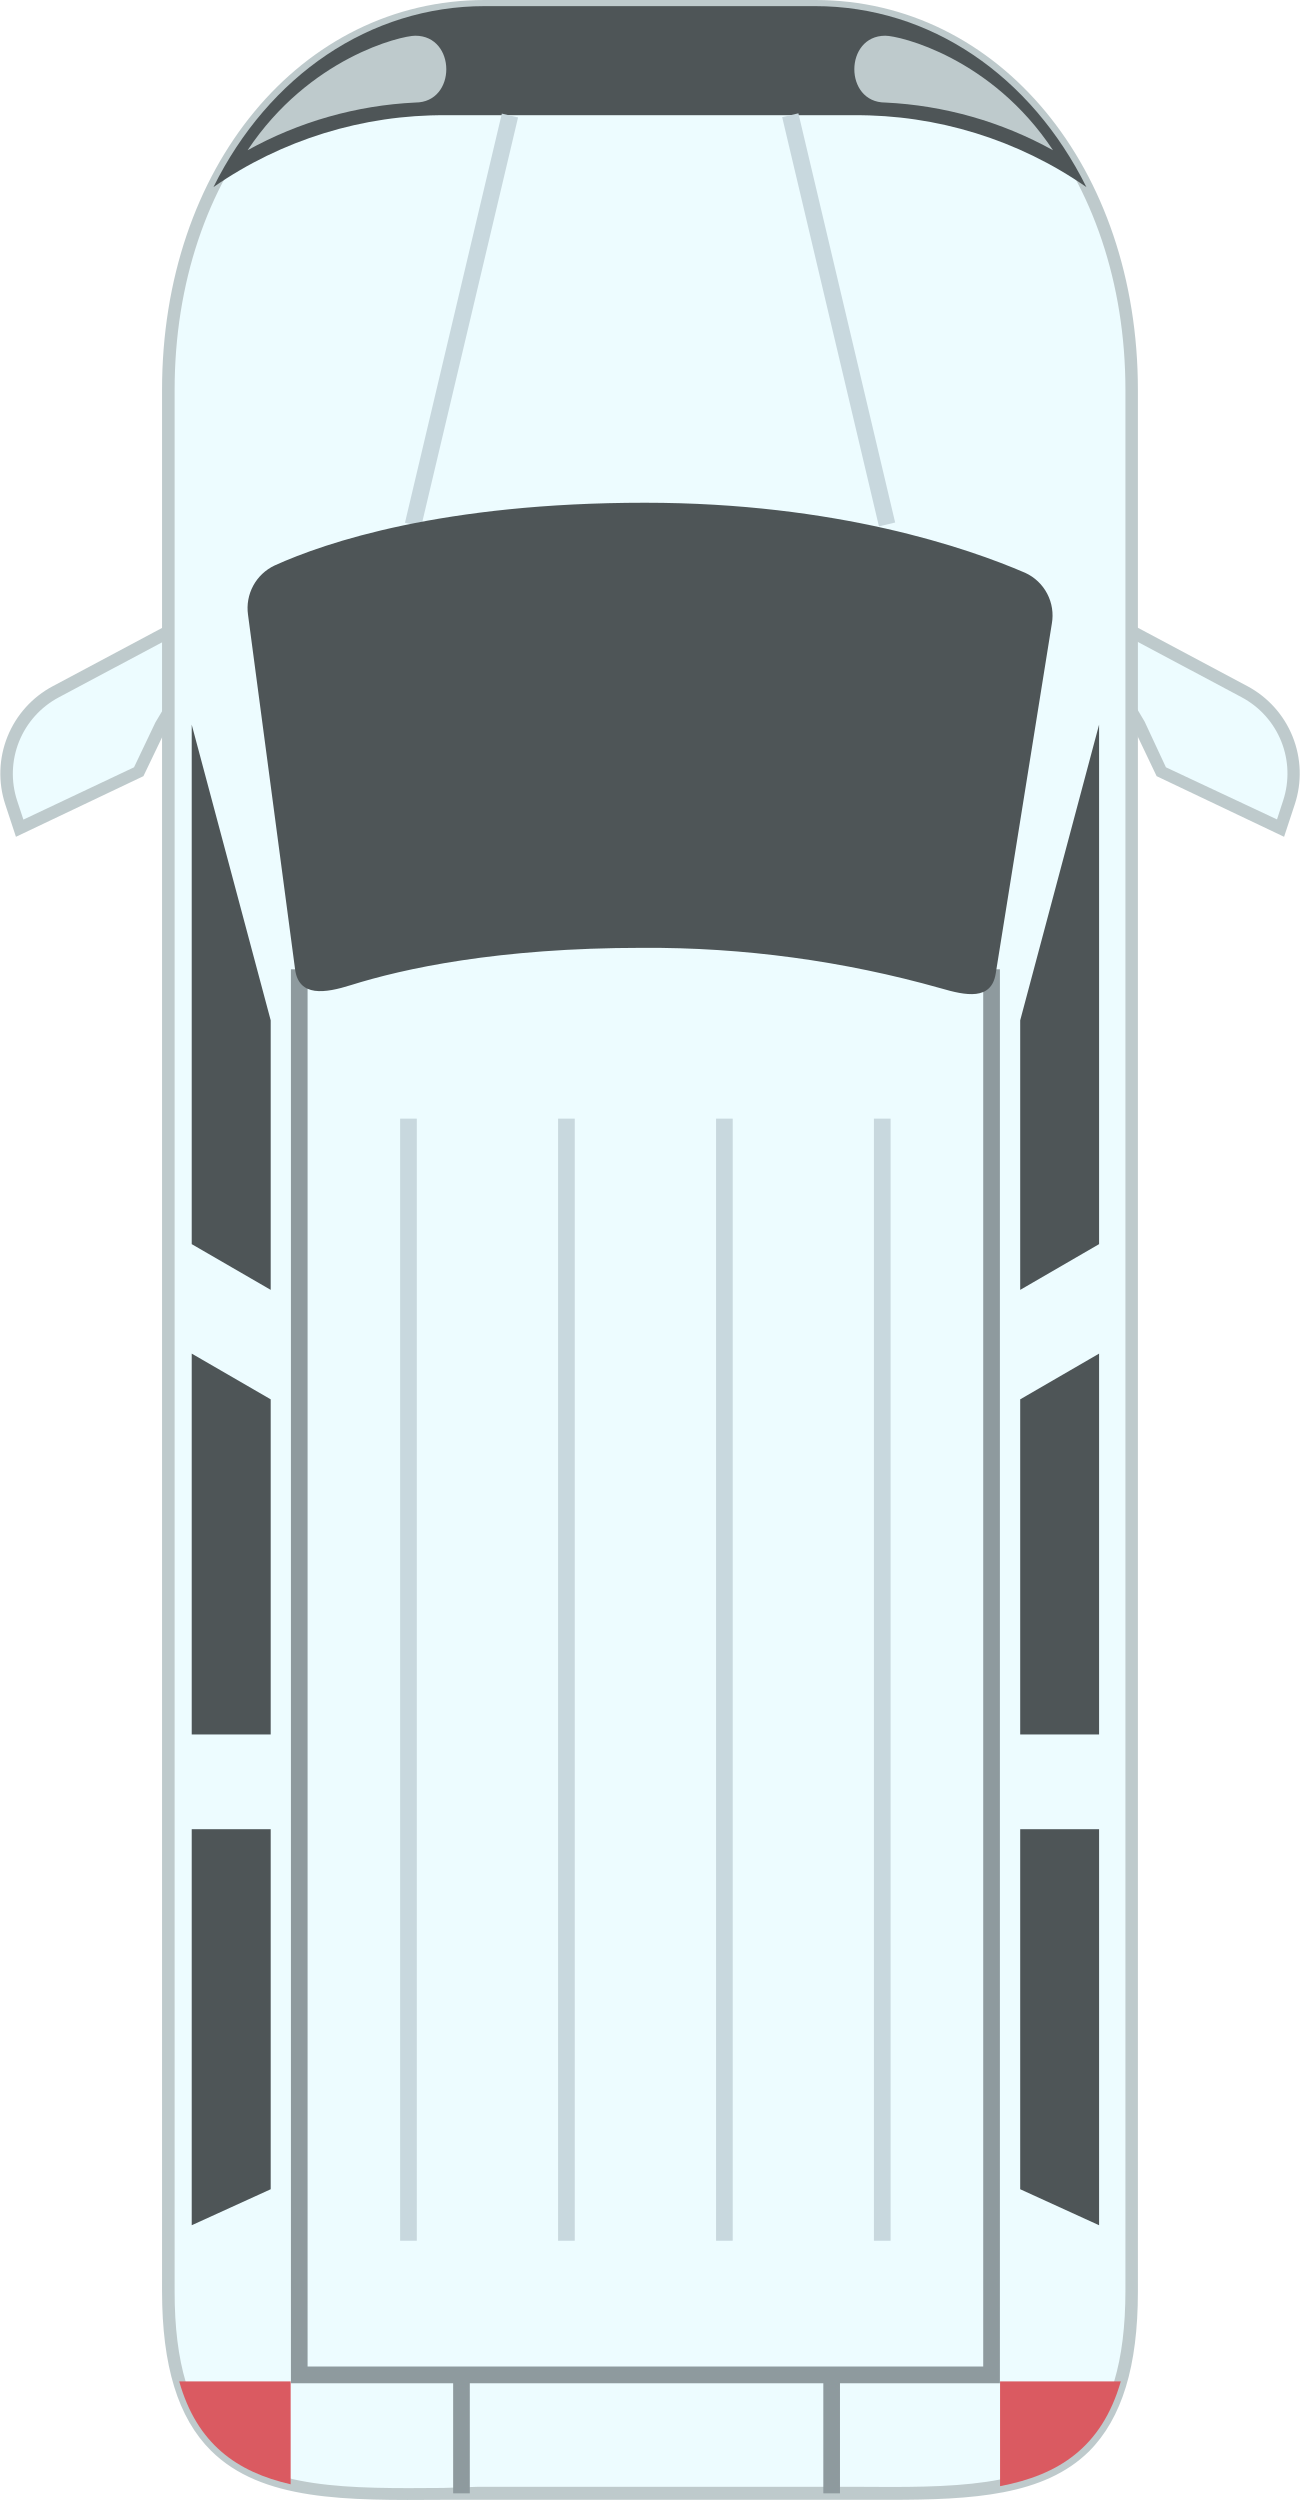
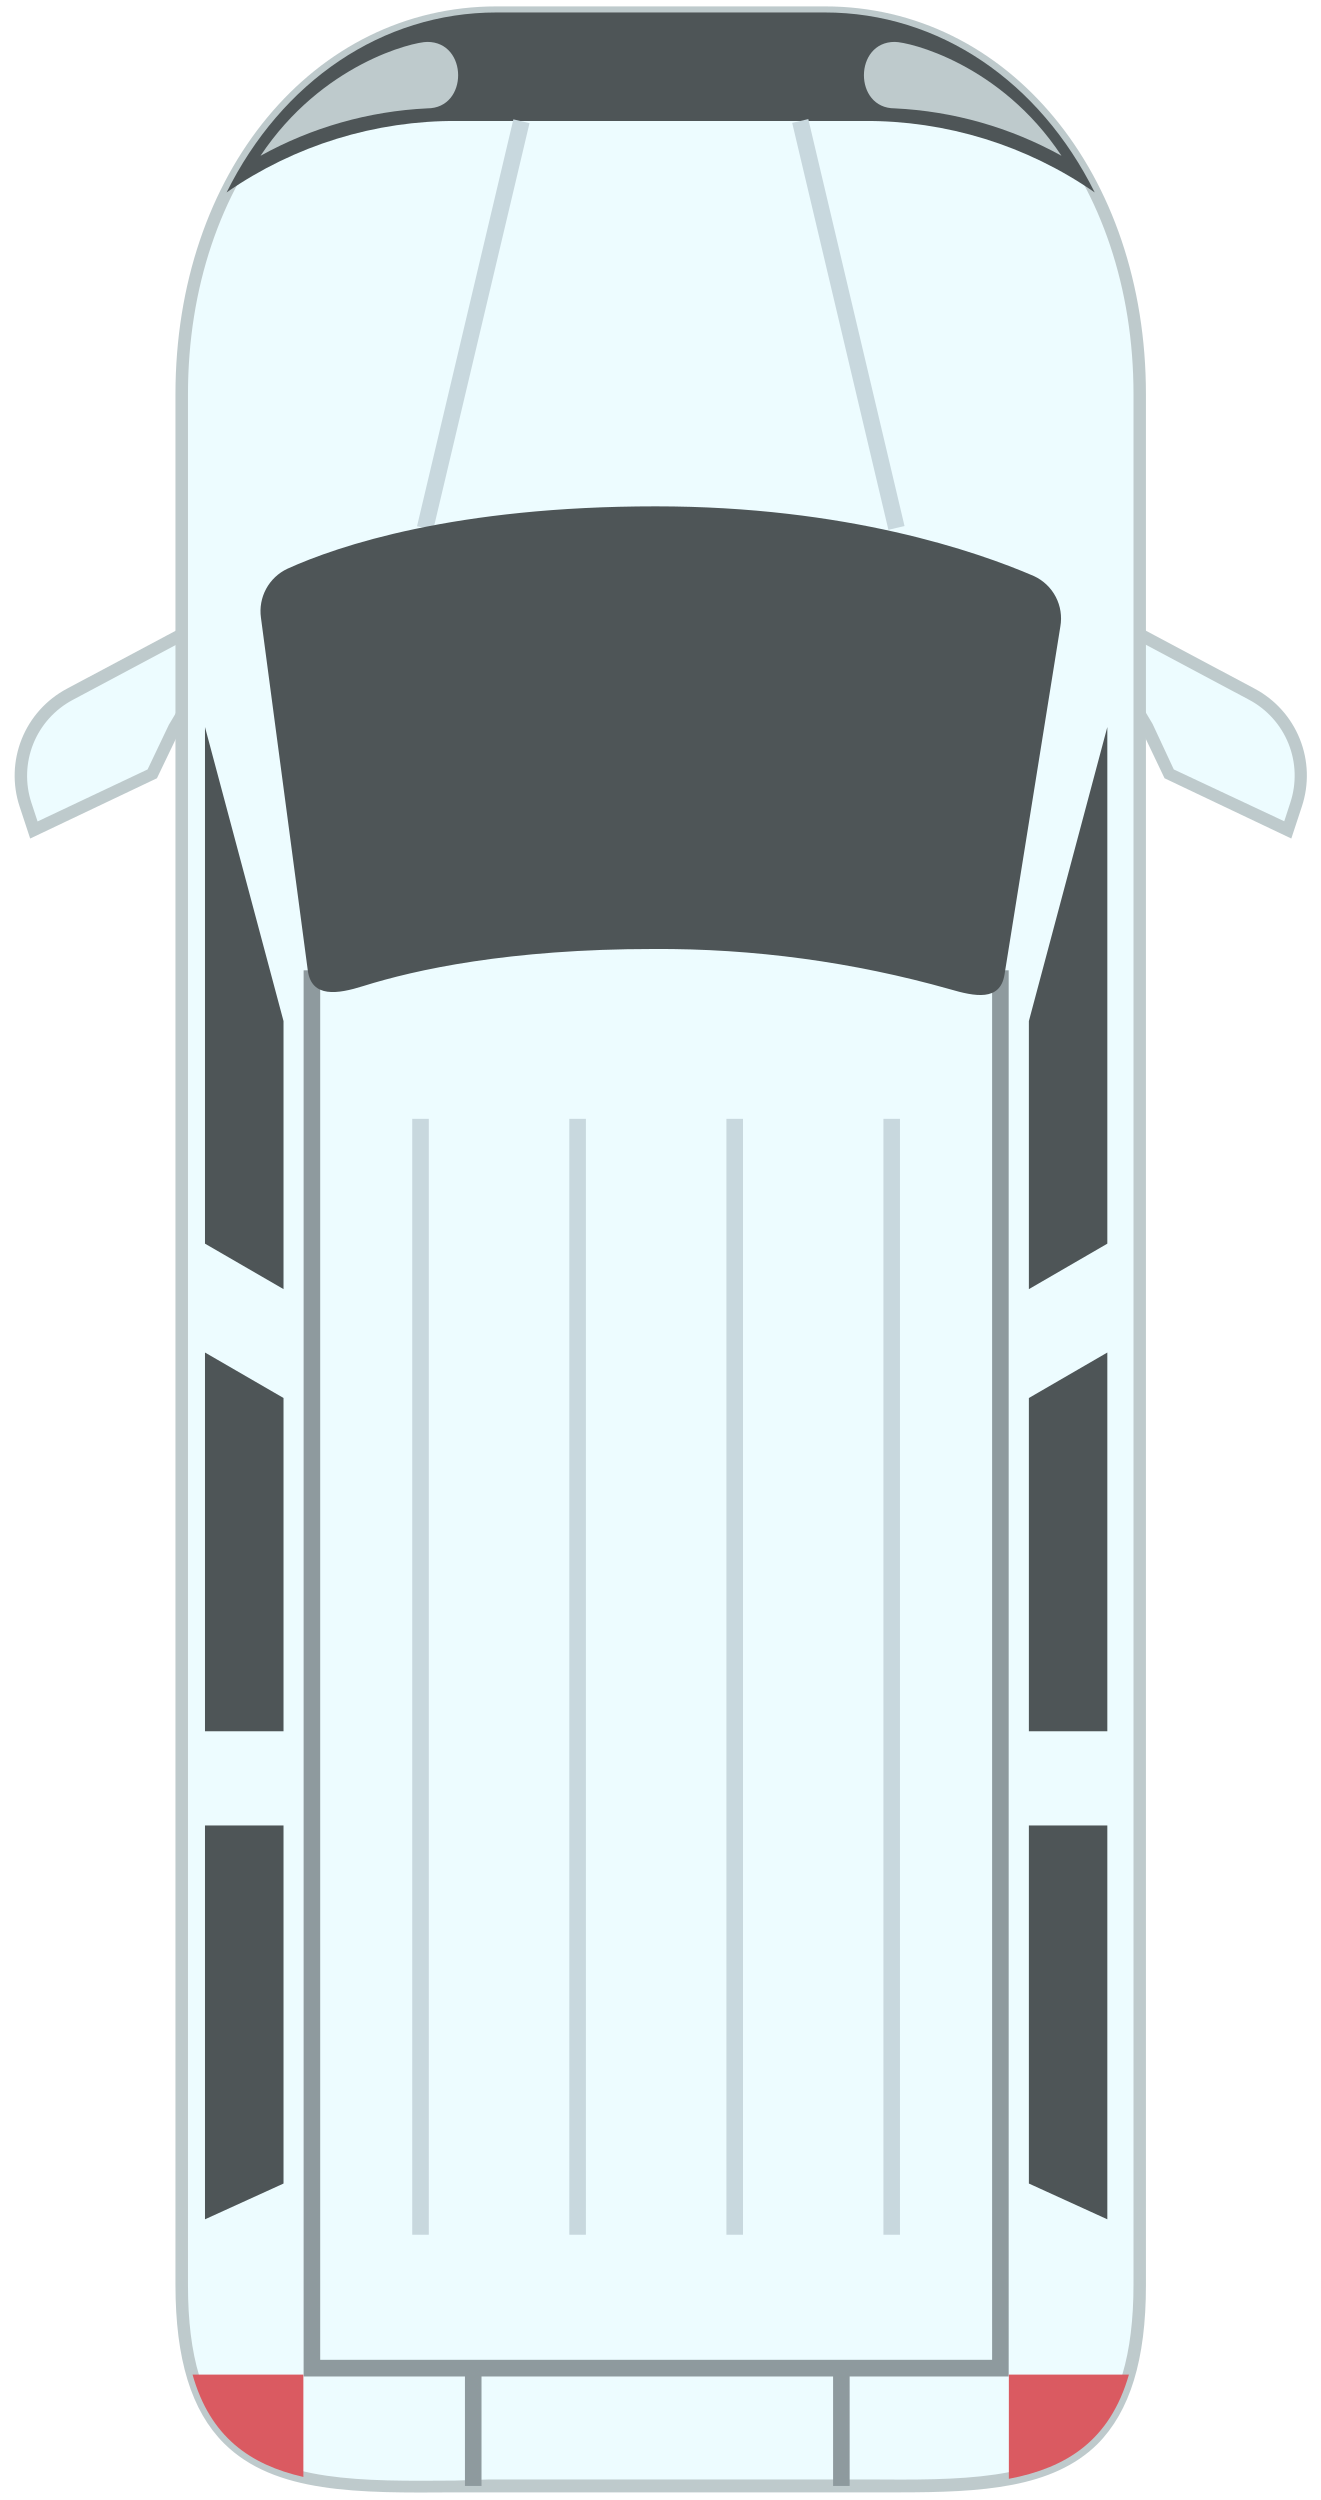
- <svg xmlns="http://www.w3.org/2000/svg" width="65" height="125" viewBox="0 0 65 125" fill="none">
-   <path d="M9.391 31.062L2.792 34.607C1.828 35.122 1.078 35.96 0.672 36.975C0.267 37.989 0.233 39.114 0.576 40.151L1.019 41.427L6.971 38.6L8.088 36.256L8.775 35.103L9.391 31.062Z" fill="#EDFCFF" />
-   <path d="M0.797 41.84L0.265 40.226C-0.1 39.117 -0.062 37.915 0.374 36.831C0.81 35.748 1.614 34.853 2.646 34.306L9.803 30.49L9.01 35.263L8.319 36.415L7.171 38.808L0.797 41.84ZM8.984 31.647L2.938 34.868C2.037 35.347 1.335 36.129 0.954 37.075C0.574 38.021 0.54 39.072 0.859 40.04L1.17 40.98L6.701 38.365L7.769 36.123L8.443 34.992L8.984 31.647Z" fill="#BECACC" />
-   <path d="M55.606 31.062L62.21 34.607C63.172 35.123 63.923 35.961 64.328 36.975C64.733 37.989 64.768 39.114 64.426 40.151L64.009 41.427L58.088 38.578L56.971 36.233L56.279 35.081L55.606 31.062Z" fill="#EDFCFF" />
-   <path d="M64.204 41.84L57.831 38.808L56.665 36.362L55.952 35.126L55.198 30.485L62.356 34.301C63.389 34.848 64.195 35.744 64.63 36.828C65.066 37.913 65.104 39.117 64.736 40.226L64.204 41.84ZM58.296 38.365L63.85 40.971L64.156 40.031C64.475 39.063 64.442 38.012 64.062 37.066C63.681 36.119 62.978 35.338 62.077 34.86L56.031 31.638L56.572 34.97L57.228 36.074L58.296 38.365Z" fill="#BECACC" />
-   <path d="M41.103 124.663H23.898C15.348 124.663 8.416 125.518 8.416 114.568V19.499C8.416 8.305 15.508 0.306 24.244 0.306H40.758C49.498 0.306 56.585 8.283 56.585 19.499V114.59C56.585 125.518 49.666 124.663 41.103 124.663Z" fill="#EDFCFF" />
-   <path d="M44.468 124.991H42.837H41.099H23.898H22.165C17.29 125.026 13.088 125.053 10.548 122.531C8.904 120.896 8.102 118.295 8.102 114.554V19.499C8.102 8.38 15.042 0 24.244 0H40.758C49.959 0 56.895 8.385 56.895 19.499V114.59C56.895 118.312 56.098 120.914 54.453 122.567C52.202 124.783 48.638 124.991 44.468 124.991ZM23.898 124.34H42.841C47.57 124.375 51.657 124.402 54.01 122.066C55.53 120.555 56.271 118.078 56.271 114.532V19.499C56.271 8.735 49.6 0.62 40.758 0.62H24.244C15.379 0.62 8.731 8.735 8.731 19.499V114.59C8.731 118.135 9.471 120.595 10.991 122.124C13.349 124.459 17.436 124.437 22.165 124.397L23.898 124.34Z" fill="#BECACC" />
-   <path d="M22.302 5.761H42.69C46.845 5.73 50.908 6.985 54.32 9.355C51.55 3.785 46.511 0.306 40.749 0.306H24.244C18.482 0.306 13.438 3.785 10.672 9.355C14.085 6.985 18.148 5.73 22.302 5.761Z" fill="#4E5557" />
-   <path d="M49.995 119.163H14.546V48.465H15.379V118.326H49.161V48.465H49.995V119.163Z" fill="#8E9A9E" />
-   <path d="M20.84 55.932H20.006V112.037H20.84V55.932Z" fill="#C8D8DE" />
-   <path d="M28.738 55.932H27.904V112.037H28.738V55.932Z" fill="#C8D8DE" />
-   <path d="M36.636 55.932H35.803V112.037H36.636V55.932Z" fill="#C8D8DE" />
-   <path d="M44.53 55.932H43.696V112.037H44.53V55.932Z" fill="#C8D8DE" />
-   <path d="M20.764 1.786C20.06 1.786 15.468 2.872 12.379 7.512C14.954 6.084 17.823 5.268 20.764 5.127C22.843 5.127 22.821 1.786 20.764 1.786Z" fill="#BECACC" />
-   <path d="M44.264 1.786C44.973 1.786 49.583 2.872 52.65 7.512C50.075 6.083 47.205 5.267 44.264 5.127C42.19 5.127 42.212 1.786 44.264 1.786Z" fill="#BECACC" />
-   <path d="M25.092 5.68L20.248 26.138L21.059 26.33L25.903 5.872L25.092 5.68Z" fill="#C8D8DE" />
-   <path d="M39.92 5.666L39.109 5.858L43.947 26.318L44.758 26.126L39.92 5.666Z" fill="#C8D8DE" />
-   <path d="M54.954 67.68L51.01 69.967V86.723H54.954V67.68Z" fill="#4E5557" />
-   <path d="M54.954 36.233L51.01 51.017V64.494L54.954 62.207V36.233Z" fill="#4E5557" />
-   <path d="M51.01 109.462L54.954 111.262V91.461H51.01V109.462Z" fill="#4E5557" />
-   <path d="M9.586 67.68L13.535 69.967V86.723H9.586V67.68Z" fill="#4E5557" />
-   <path d="M9.586 36.233L13.535 51.017V64.494L9.586 62.207V36.233Z" fill="#4E5557" />
-   <path d="M13.535 109.462L9.586 111.262V91.461H13.535V109.462Z" fill="#4E5557" />
-   <path d="M8.961 119.07C9.848 122.208 11.86 123.604 14.533 124.215V119.07H8.961Z" fill="#DA5A61" />
-   <path d="M56.04 119.07H50.003V124.308C52.911 123.755 55.083 122.385 56.04 119.07Z" fill="#DA5A61" />
-   <path d="M41.999 118.747H41.166V124.667H41.999V118.747Z" fill="#8E9A9E" />
-   <path d="M23.49 118.747H22.657V124.667H23.49V118.747Z" fill="#8E9A9E" />
-   <path d="M49.786 48.678C49.569 50.038 48.293 49.781 47.034 49.413C42.183 48.043 37.164 47.363 32.124 47.392C24.864 47.392 20.157 48.438 17.551 49.254C16.261 49.661 14.94 49.87 14.754 48.465L12.401 30.738C12.33 30.239 12.421 29.731 12.66 29.287C12.899 28.844 13.274 28.489 13.73 28.274C16.283 27.117 22.151 25.137 32.252 25.137C41.839 25.137 48.408 27.41 51.262 28.642C51.733 28.858 52.12 29.225 52.36 29.685C52.601 30.144 52.682 30.671 52.592 31.181L49.786 48.678Z" fill="#4E5557" />
+ <svg xmlns="http://www.w3.org/2000/svg" width="75" height="142" viewBox="0 0 75 142" fill="none">
+   <path d="M11.423 35.453L3.967 39.459C2.878 40.04 2.03 40.988 1.572 42.133C1.114 43.279 1.076 44.55 1.463 45.722L1.964 47.164L8.689 43.969L9.95 41.321L10.727 40.019L11.423 35.453Z" fill="#EDFCFF" />
+   <path d="M1.714 47.629L1.113 45.807C0.7 44.554 0.744 43.196 1.236 41.971C1.728 40.748 2.636 39.737 3.802 39.118L11.888 34.807L10.992 40.2L10.211 41.501L8.914 44.205L1.714 47.629ZM10.962 36.114L4.132 39.754C3.115 40.295 2.321 41.178 1.891 42.247C1.462 43.316 1.424 44.502 1.784 45.597L2.134 46.658L8.383 43.704L9.59 41.171L10.351 39.894L10.962 36.114Z" fill="#BECACC" />
+   <path d="M63.632 35.453L71.093 39.459C72.18 40.041 73.028 40.989 73.486 42.134C73.944 43.28 73.983 44.55 73.596 45.722L73.126 47.164L66.436 43.944L65.174 41.296L64.393 39.994L63.632 35.453Z" fill="#EDFCFF" />
+   <path d="M73.346 47.629L66.146 44.205L64.829 41.441L64.023 40.044L63.171 34.803L71.258 39.113C72.425 39.731 73.335 40.743 73.827 41.968C74.32 43.193 74.362 44.553 73.947 45.807L73.346 47.629ZM66.671 43.704L72.945 46.648L73.291 45.587C73.652 44.492 73.615 43.305 73.185 42.236C72.755 41.167 71.961 40.284 70.942 39.744L64.113 36.104L64.724 39.869L65.465 41.116L66.671 43.704Z" fill="#BECACC" />
+   <path d="M47.249 141.197H27.811C18.152 141.197 10.321 142.163 10.321 129.792V22.391C10.321 9.745 18.332 0.708 28.201 0.708H46.858C56.732 0.708 64.739 9.72 64.739 22.391V129.817C64.739 142.163 56.922 141.197 47.249 141.197Z" fill="#EDFCFF" />
+   <path d="M51.049 141.567H49.207H47.244H27.811H25.854C20.346 141.608 15.599 141.638 12.73 138.789C10.872 136.941 9.966 134.003 9.966 129.777V22.391C9.966 9.83 17.807 0.363 28.202 0.363H46.858C57.253 0.363 65.089 9.835 65.089 22.391V129.817C65.089 134.023 64.188 136.961 62.331 138.829C59.787 141.332 55.761 141.567 51.049 141.567ZM27.811 140.832H49.212C54.554 140.872 59.171 140.902 61.83 138.263C63.547 136.556 64.383 133.757 64.383 129.752V22.391C64.383 10.23 56.848 1.063 46.858 1.063H28.202C18.188 1.063 10.677 10.23 10.677 22.391V129.817C10.677 133.822 11.513 136.601 13.23 138.328C15.894 140.967 20.511 140.942 25.854 140.897L27.811 140.832Z" fill="#BECACC" />
+   <path d="M26.008 6.871H49.041C53.735 6.836 58.325 8.254 62.18 10.931C59.05 4.638 53.357 0.708 46.848 0.708H28.201C21.692 0.708 15.994 4.638 12.87 10.931C16.725 8.254 21.314 6.836 26.008 6.871Z" fill="#4E5557" />
+   <path d="M57.293 134.984H17.246V55.114H18.187V134.038H56.352V55.114H57.293V134.984Z" fill="#8E9A9E" />
+   <path d="M24.356 63.55H23.415V126.933H24.356V63.55Z" fill="#C8D8DE" />
+   <path d="M33.279 63.55H32.337V126.933H33.279V63.55Z" fill="#C8D8DE" />
+   <path d="M42.202 63.55H41.26V126.933H42.202V63.55Z" fill="#C8D8DE" />
+   <path d="M51.119 63.55H50.178V126.933H51.119V63.55Z" fill="#C8D8DE" />
+   <path d="M24.271 2.38C23.475 2.38 18.288 3.607 14.797 8.849C17.707 7.236 20.948 6.314 24.271 6.155C26.619 6.155 26.594 2.38 24.271 2.38Z" fill="#BECACC" />
+   <path d="M50.819 2.38C51.62 2.38 56.828 3.607 60.292 8.849C57.384 7.235 54.142 6.313 50.819 6.155C48.476 6.155 48.501 2.38 50.819 2.38Z" fill="#BECACC" />
+   <path d="M29.16 6.779L23.687 29.891L24.603 30.108L30.076 6.996L29.16 6.779Z" fill="#C8D8DE" />
+   <path d="M45.912 6.764L44.996 6.98L50.461 30.094L51.377 29.878L45.912 6.764Z" fill="#C8D8DE" />
+   <path d="M62.896 76.823L58.44 79.406V98.336H62.896V76.823Z" fill="#4E5557" />
+   <path d="M62.896 41.296L58.44 57.998V73.223L62.896 70.64V41.296Z" fill="#4E5557" />
+   <path d="M58.44 124.025L62.896 126.057V103.688H58.44V124.025Z" fill="#4E5557" />
+   <path d="M11.643 76.823L16.104 79.406V98.336H11.643V76.823Z" fill="#4E5557" />
+   <path d="M11.643 41.296L16.104 57.998V73.223L11.643 70.64V41.296Z" fill="#4E5557" />
+   <path d="M16.104 124.025L11.643 126.057V103.688H16.104V124.025Z" fill="#4E5557" />
+   <path d="M10.937 134.879C11.938 138.423 14.211 140 17.231 140.691V134.879H10.937Z" fill="#DA5A61" />
+   <path d="M64.123 134.879H57.303V140.797C60.588 140.171 63.041 138.624 64.123 134.879Z" fill="#DA5A61" />
+   <path d="M48.26 134.513H47.319V141.202H48.26V134.513Z" fill="#8E9A9E" />
+   <path d="M27.35 134.513H26.409V141.202H27.35V134.513Z" fill="#8E9A9E" />
+   <path d="M57.057 55.355C56.812 56.892 55.37 56.602 53.948 56.186C48.468 54.638 42.798 53.869 37.104 53.903C28.902 53.903 23.585 55.084 20.64 56.006C19.183 56.466 17.691 56.702 17.481 55.114L14.822 35.088C14.742 34.525 14.845 33.95 15.115 33.449C15.386 32.948 15.809 32.547 16.324 32.305C19.208 30.998 25.838 28.76 37.249 28.76C48.08 28.76 55.5 31.328 58.725 32.72C59.257 32.965 59.694 33.379 59.965 33.898C60.237 34.417 60.329 35.012 60.227 35.589L57.057 55.355Z" fill="#4E5557" />
</svg>
